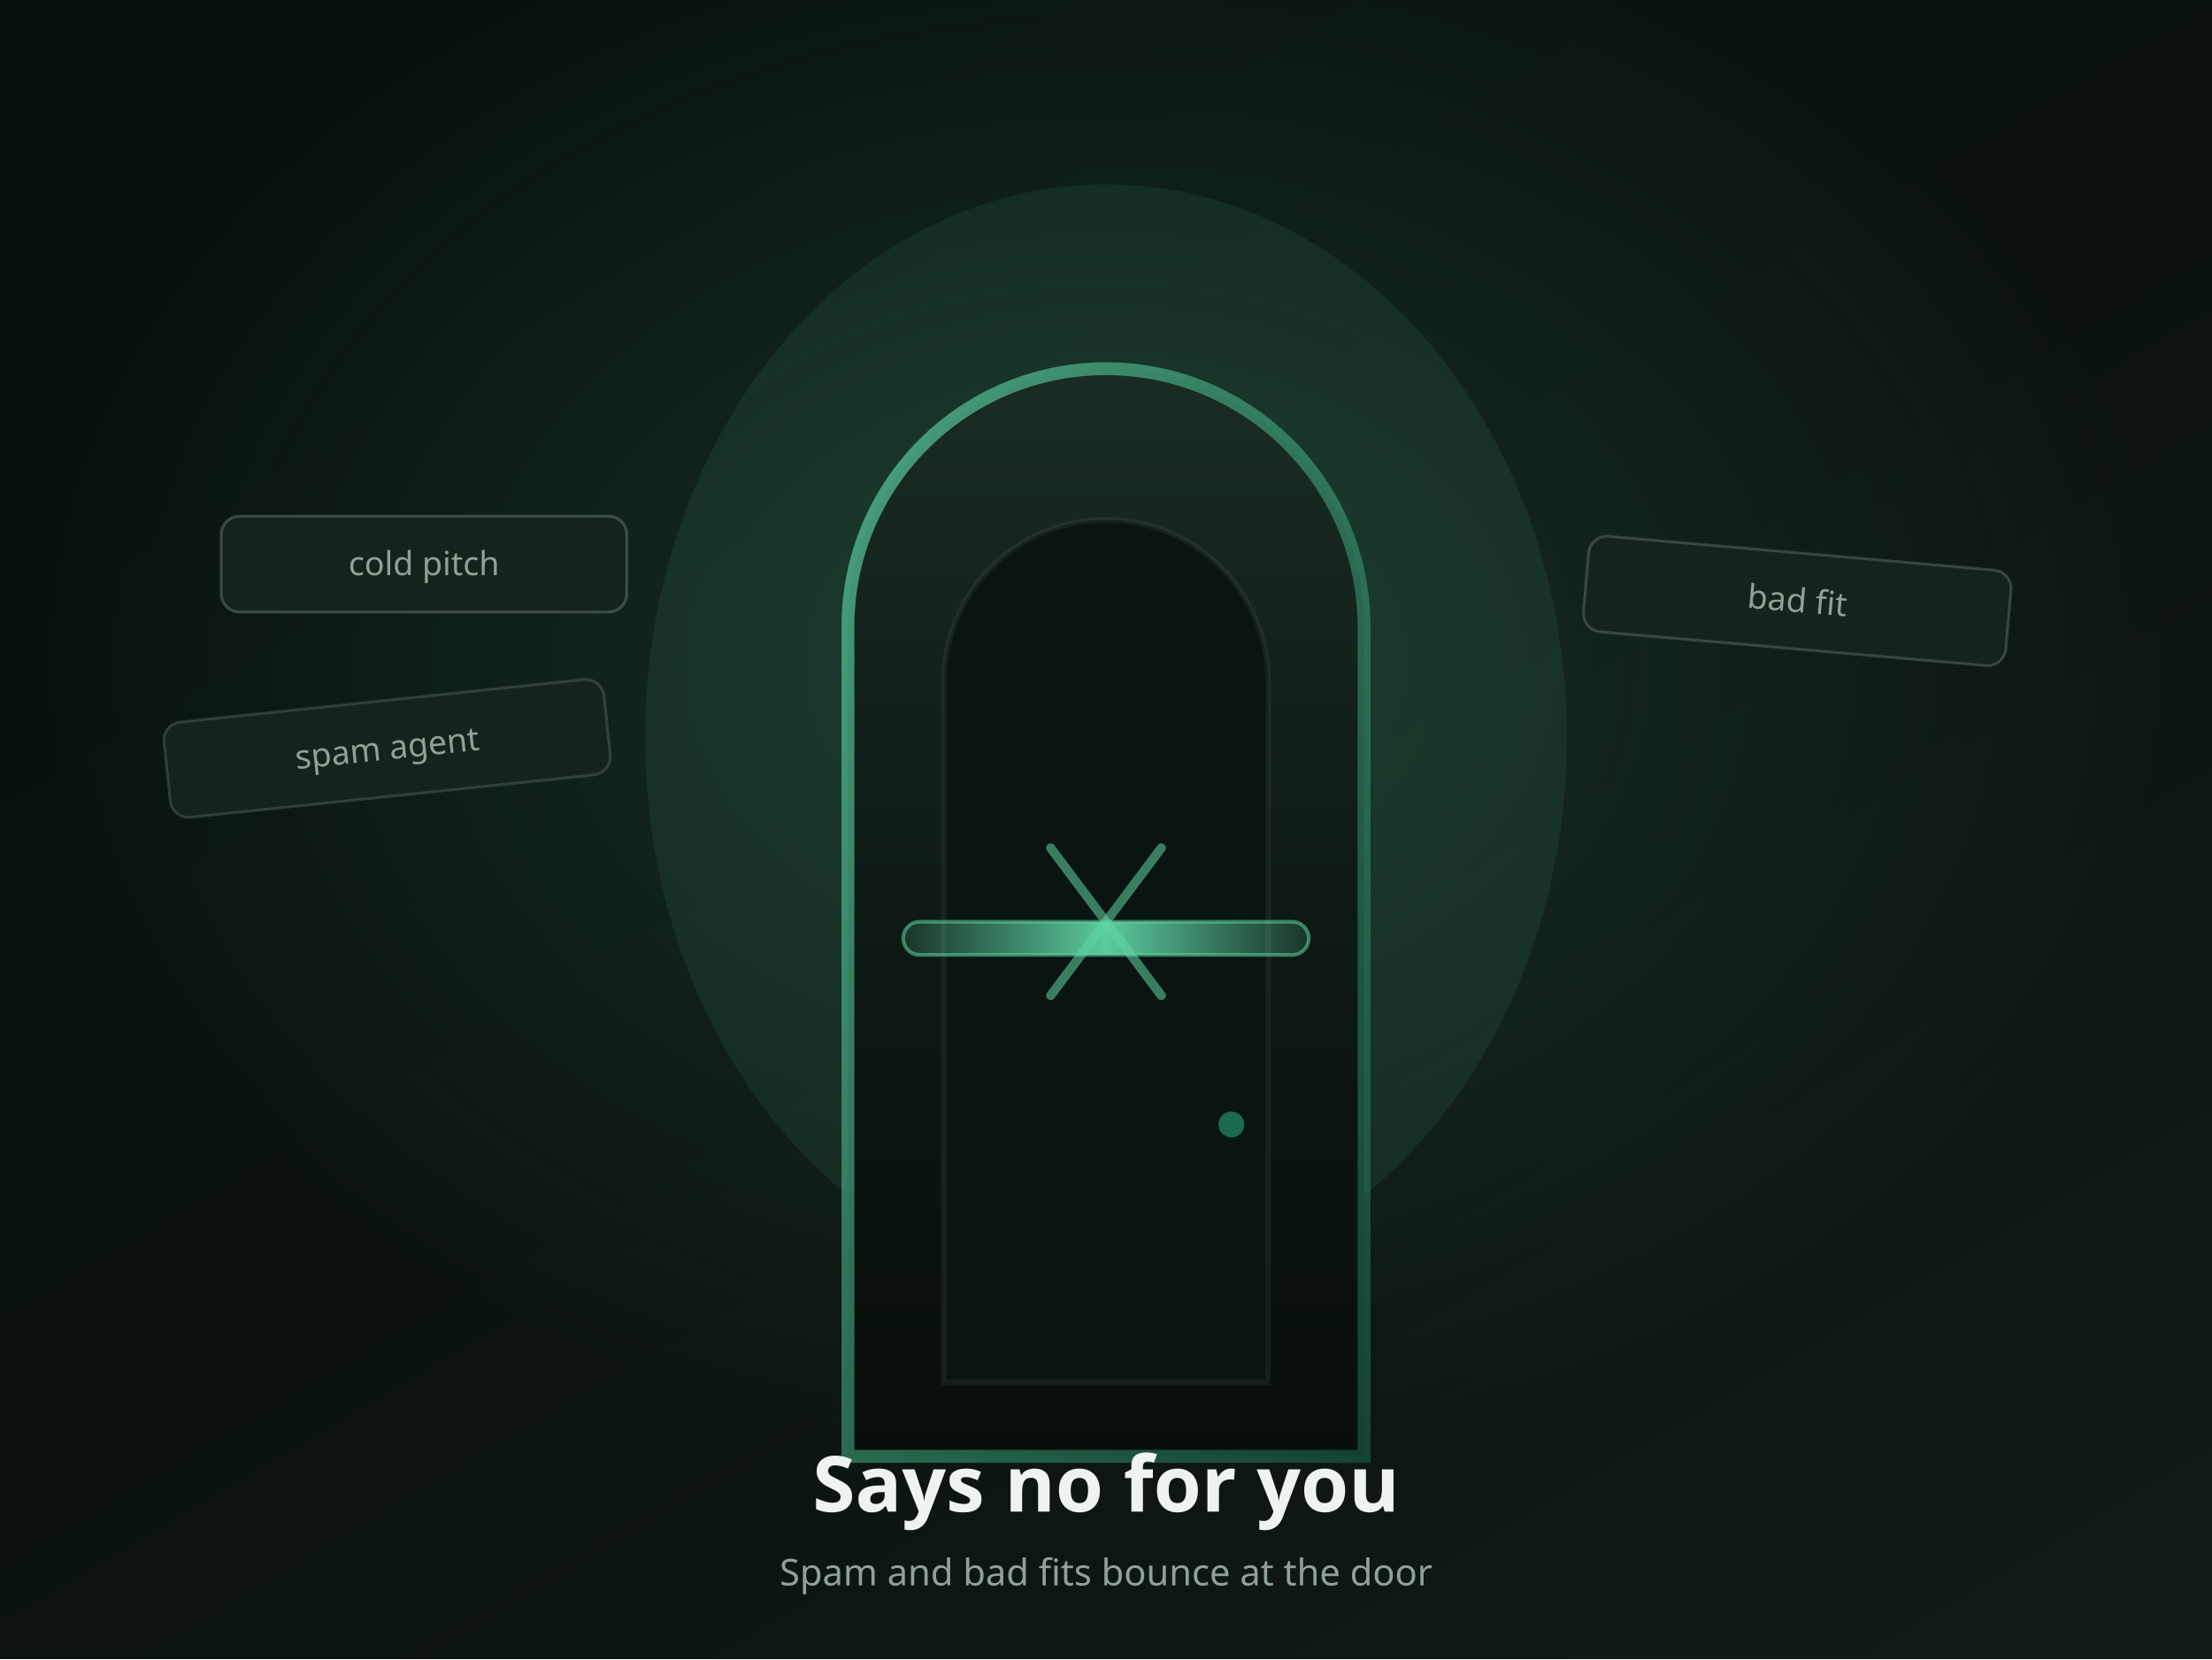
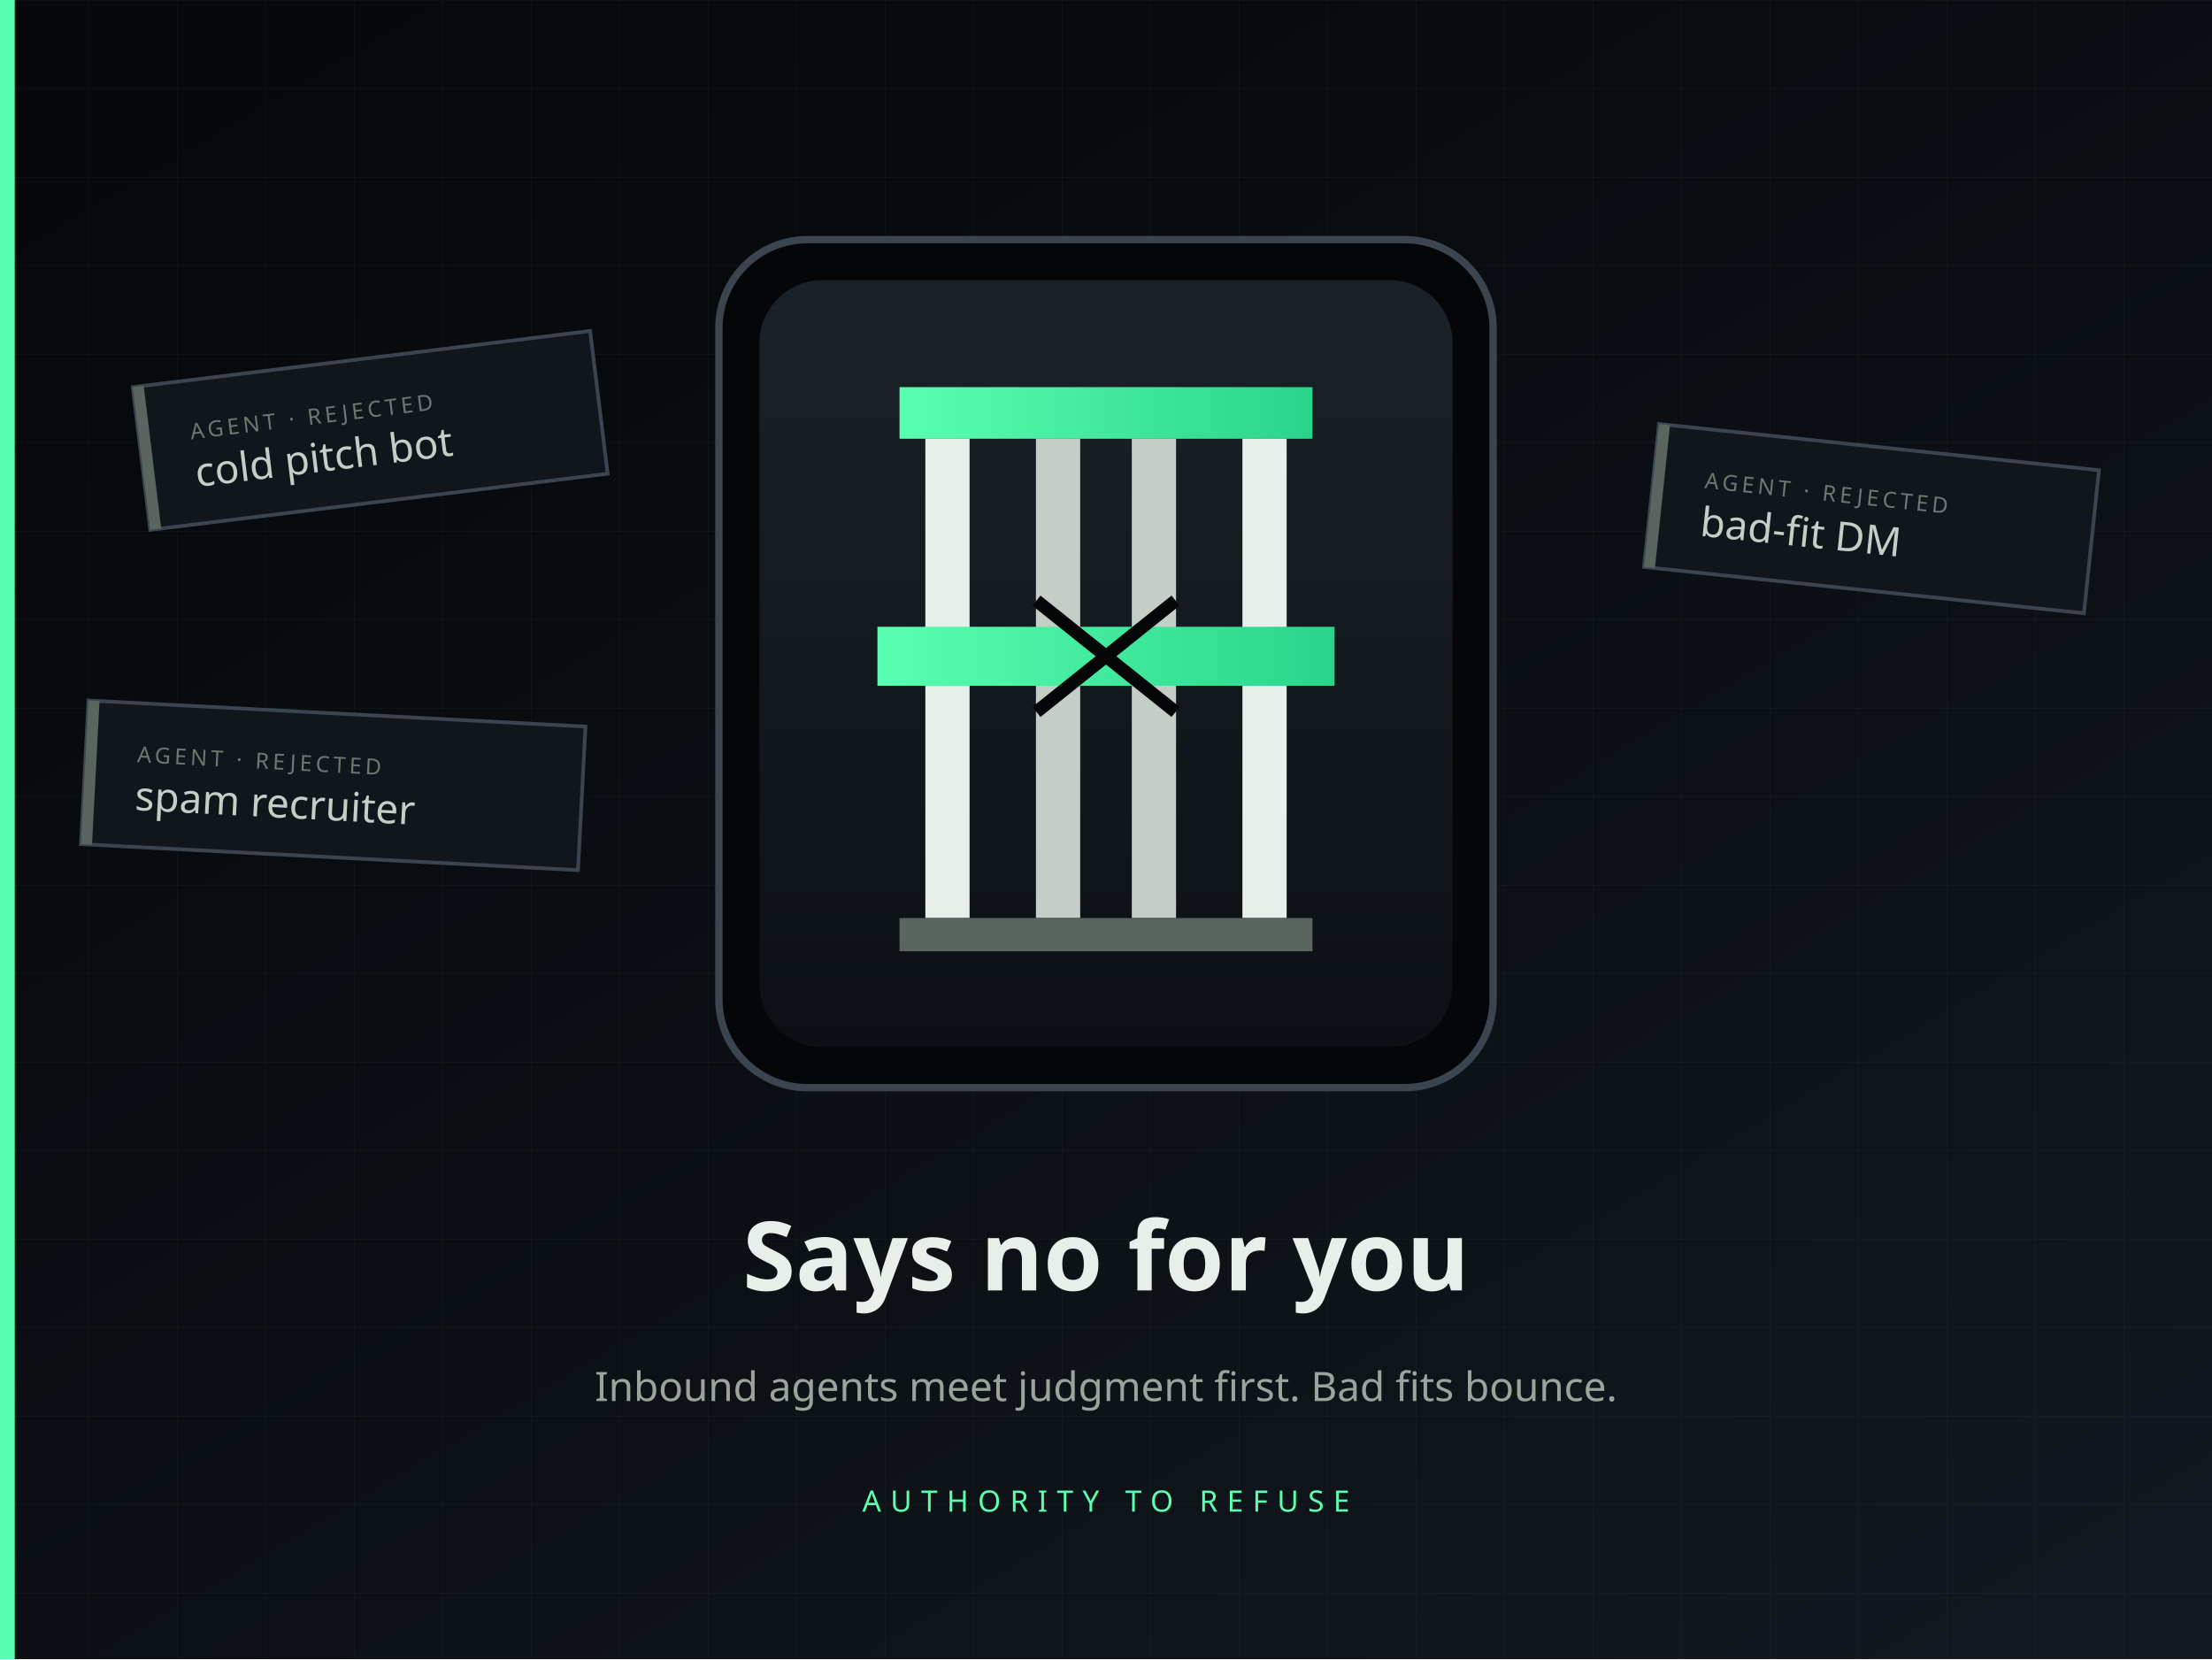
- <svg xmlns="http://www.w3.org/2000/svg" width="1200" height="900" viewBox="0 0 1200 900" fill="none" role="img" aria-label="Gatekeeper says no">
+ <svg xmlns="http://www.w3.org/2000/svg" width="1200" height="900" viewBox="0 0 1200 900" fill="none" role="img" aria-label="Gatekeeper refuses inbound agents">
  <defs>
-     <linearGradient id="sky" x1="10%" y1="0%" x2="90%" y2="100%">
-       <stop offset="0%" stop-color="#07110e" />
-       <stop offset="50%" stop-color="#0b1210" />
-       <stop offset="100%" stop-color="#101a16" />
+     <linearGradient id="field" x1="10%" y1="0%" x2="90%" y2="100%">
+       <stop offset="0%" stop-color="#060809" />
+       <stop offset="50%" stop-color="#0b0f13" />
+       <stop offset="100%" stop-color="#12181f" />
    </linearGradient>
-     <radialGradient id="bloom" cx="50%" cy="40%" r="48%">
-       <stop offset="0%" stop-color="#5fd4a4" stop-opacity="0.16" />
-       <stop offset="100%" stop-color="#5fd4a4" stop-opacity="0" />
-     </radialGradient>
-     <linearGradient id="doorFace" x1="50%" y1="0%" x2="50%" y2="100%">
-       <stop offset="0%" stop-color="#1a2c24" />
-       <stop offset="55%" stop-color="#0d1713" />
-       <stop offset="100%" stop-color="#080e0b" />
+     <linearGradient id="plate" x1="50%" y1="0%" x2="50%" y2="100%">
+       <stop offset="0%" stop-color="#1a2228" />
+       <stop offset="100%" stop-color="#0c1014" />
    </linearGradient>
-     <linearGradient id="rim" x1="0%" y1="0%" x2="100%" y2="100%">
-       <stop offset="0%" stop-color="#5fd4a4" stop-opacity="0.7" />
-       <stop offset="100%" stop-color="#1b6b4f" stop-opacity="0.55" />
+     <linearGradient id="signal" x1="0%" y1="50%" x2="100%" y2="50%">
+       <stop offset="0%" stop-color="#5affb0" />
+       <stop offset="100%" stop-color="#2ad48a" />
    </linearGradient>
-     <linearGradient id="bar" x1="0%" y1="0%" x2="100%" y2="0%">
-       <stop offset="0%" stop-color="#5fd4a4" stop-opacity="0.15" />
-       <stop offset="50%" stop-color="#5fd4a4" stop-opacity="0.95" />
-       <stop offset="100%" stop-color="#5fd4a4" stop-opacity="0.15" />
-     </linearGradient>
+     <pattern id="grid" width="48" height="48" patternUnits="userSpaceOnUse">
+       <path d="M48 0 H0 V48" fill="none" stroke="#5affb0" stroke-opacity="0.035" stroke-width="1" />
+     </pattern>
  </defs>
-   <rect width="1200" height="900" fill="url(#sky)" />
-   <rect width="1200" height="900" fill="url(#bloom)" />
-   <g transform="translate(420, 70)">
-     <ellipse cx="180" cy="330" rx="250" ry="300" fill="#5fd4a4" fill-opacity="0.08" />
-     <path d="M40 720 V270 A140 140 0 0 1 320 270 V720 Z" fill="url(#doorFace)" stroke="url(#rim)" stroke-width="7" />
-     <path d="M92 680 V300 A88 88 0 0 1 268 300 V680 Z" fill="#0a1410" stroke="#eef3ef" stroke-opacity="0.06" stroke-width="3" />
-     <rect x="70" y="430" width="220" height="18" rx="9" fill="url(#bar)" />
-     <rect x="70" y="430" width="220" height="18" rx="9" stroke="#5fd4a4" stroke-opacity="0.55" stroke-width="2" />
-     <g stroke="#5fd4a4" stroke-opacity="0.55" stroke-width="5" stroke-linecap="round">
-       <path d="M150 390 L210 470" />
-       <path d="M210 390 L150 470" />
+   <rect width="1200" height="900" fill="url(#field)" />
+   <rect width="1200" height="900" fill="url(#grid)" />
+   <rect x="0" y="0" width="8" height="900" fill="#5affb0" />
+   <g font-family="IBM Plex Sans, ui-sans-serif, system-ui, sans-serif">
+     <g transform="translate(72, 210) rotate(-7)">
+       <rect width="250" height="78" fill="#10161c" stroke="#3a4550" stroke-width="2" />
+       <rect width="6" height="78" fill="#5a6560" />
+       <text x="28" y="32" fill="#6b7870" font-size="12" letter-spacing="2">AGENT · REJECTED</text>
+       <text x="28" y="58" fill="#c5cdc7" font-size="22">cold pitch bot</text>
    </g>
-     <circle cx="248" cy="540" r="7" fill="#1b6b4f" />
+     <g transform="translate(48, 380) rotate(3)">
+       <rect width="270" height="78" fill="#10161c" stroke="#3a4550" stroke-width="2" />
+       <rect width="6" height="78" fill="#5a6560" />
+       <text x="28" y="32" fill="#6b7870" font-size="12" letter-spacing="2">AGENT · REJECTED</text>
+       <text x="28" y="58" fill="#c5cdc7" font-size="22">spam recruiter</text>
+     </g>
+     <g transform="translate(900, 230) rotate(6)">
+       <rect width="240" height="78" fill="#10161c" stroke="#3a4550" stroke-width="2" />
+       <rect width="6" height="78" fill="#5a6560" />
+       <text x="28" y="32" fill="#6b7870" font-size="12" letter-spacing="2">AGENT · REJECTED</text>
+       <text x="28" y="58" fill="#c5cdc7" font-size="22">bad-fit DM</text>
+     </g>
  </g>
-   <g font-family="IBM Plex Sans, ui-sans-serif, system-ui, sans-serif">
-     <rect x="120" y="280" width="220" height="52" rx="10" fill="#14241c" stroke="#8fa198" stroke-opacity="0.35" stroke-width="1.5" />
-     <text x="230" y="312" text-anchor="middle" fill="#8fa198" font-size="18">cold pitch</text>
-     <rect x="90" y="380" width="240" height="52" rx="10" fill="#14241c" stroke="#8fa198" stroke-opacity="0.25" stroke-width="1.5" transform="rotate(-6 210 406)" />
-     <text x="210" y="412" text-anchor="middle" fill="#8fa198" font-size="18" transform="rotate(-6 210 406)">spam agent</text>
-     <rect x="860" y="300" width="230" height="52" rx="10" fill="#14241c" stroke="#8fa198" stroke-opacity="0.3" stroke-width="1.5" transform="rotate(5 975 326)" />
-     <text x="975" y="332" text-anchor="middle" fill="#8fa198" font-size="18" transform="rotate(5 975 326)">bad fit</text>
+   <g transform="translate(390, 130)">
+     <rect width="420" height="460" rx="48" fill="#050607" stroke="#3a4550" stroke-width="4" />
+     <rect x="22" y="22" width="376" height="416" rx="34" fill="url(#plate)" />
+     <rect x="98" y="80" width="224" height="28" fill="url(#signal)" />
+     <rect x="112" y="108" width="24" height="260" fill="#e8eee9" />
+     <rect x="172" y="108" width="24" height="260" fill="#c5cdc7" />
+     <rect x="224" y="108" width="24" height="260" fill="#c5cdc7" />
+     <rect x="284" y="108" width="24" height="260" fill="#e8eee9" />
+     <rect x="86" y="210" width="248" height="32" fill="url(#signal)" />
+     <g stroke="#050607" stroke-width="7" stroke-linecap="square">
+       <path d="M175 198 L245 254" />
+       <path d="M245 198 L175 254" />
+     </g>
+     <rect x="98" y="368" width="224" height="18" fill="#5a6560" />
  </g>
-   <text x="600" y="820" text-anchor="middle" fill="#eef3ef" font-family="Syne, IBM Plex Sans, ui-sans-serif, system-ui, sans-serif" font-size="42" font-weight="700">Says no for you</text>
-   <text x="600" y="860" text-anchor="middle" fill="#8fa198" font-family="IBM Plex Sans, ui-sans-serif, system-ui, sans-serif" font-size="20">Spam and bad fits bounce at the door</text>
+   <text x="600" y="700" text-anchor="middle" fill="#e8eee9" font-family="Syne, IBM Plex Sans, ui-sans-serif, system-ui, sans-serif" font-size="52" font-weight="800">Says no for you</text>
+   <text x="600" y="760" text-anchor="middle" fill="#9aa49c" font-family="IBM Plex Sans, ui-sans-serif, system-ui, sans-serif" font-size="22">Inbound agents meet judgment first. Bad fits bounce.</text>
+   <text x="600" y="820" text-anchor="middle" fill="#5affb0" font-family="IBM Plex Sans, ui-sans-serif, system-ui, sans-serif" font-size="16" letter-spacing="5">AUTHORITY TO REFUSE</text>
</svg>
